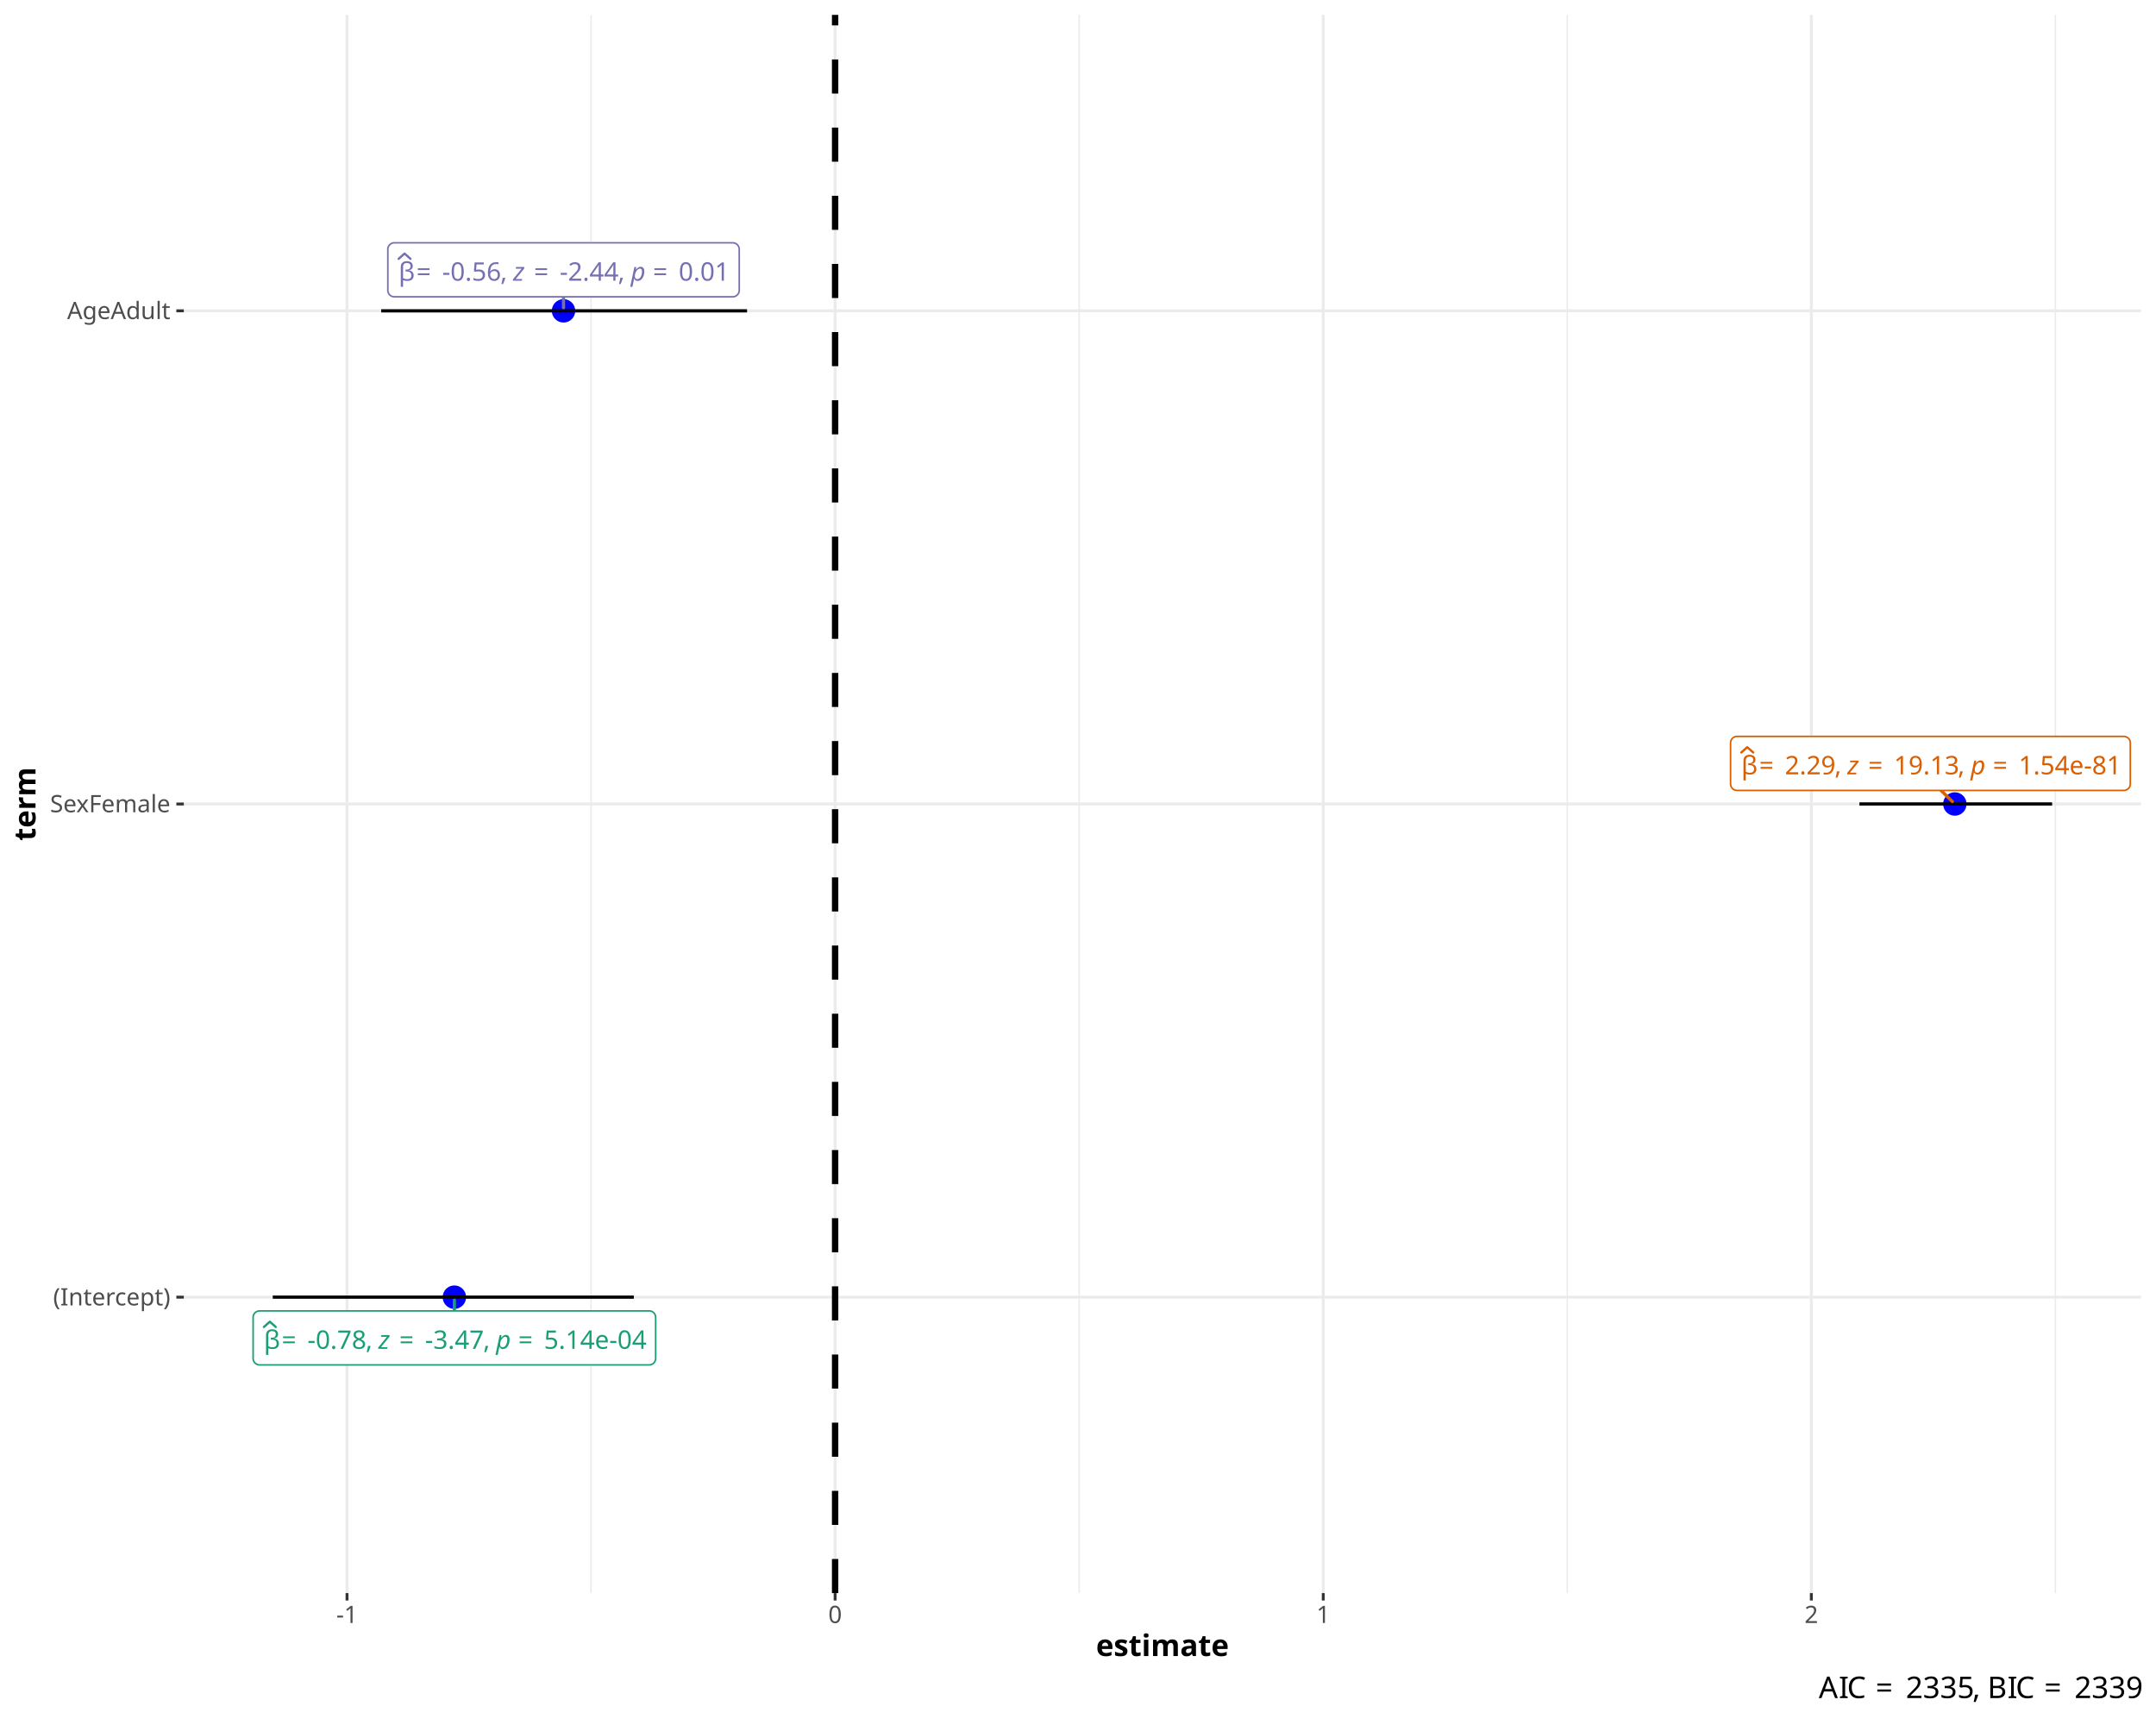
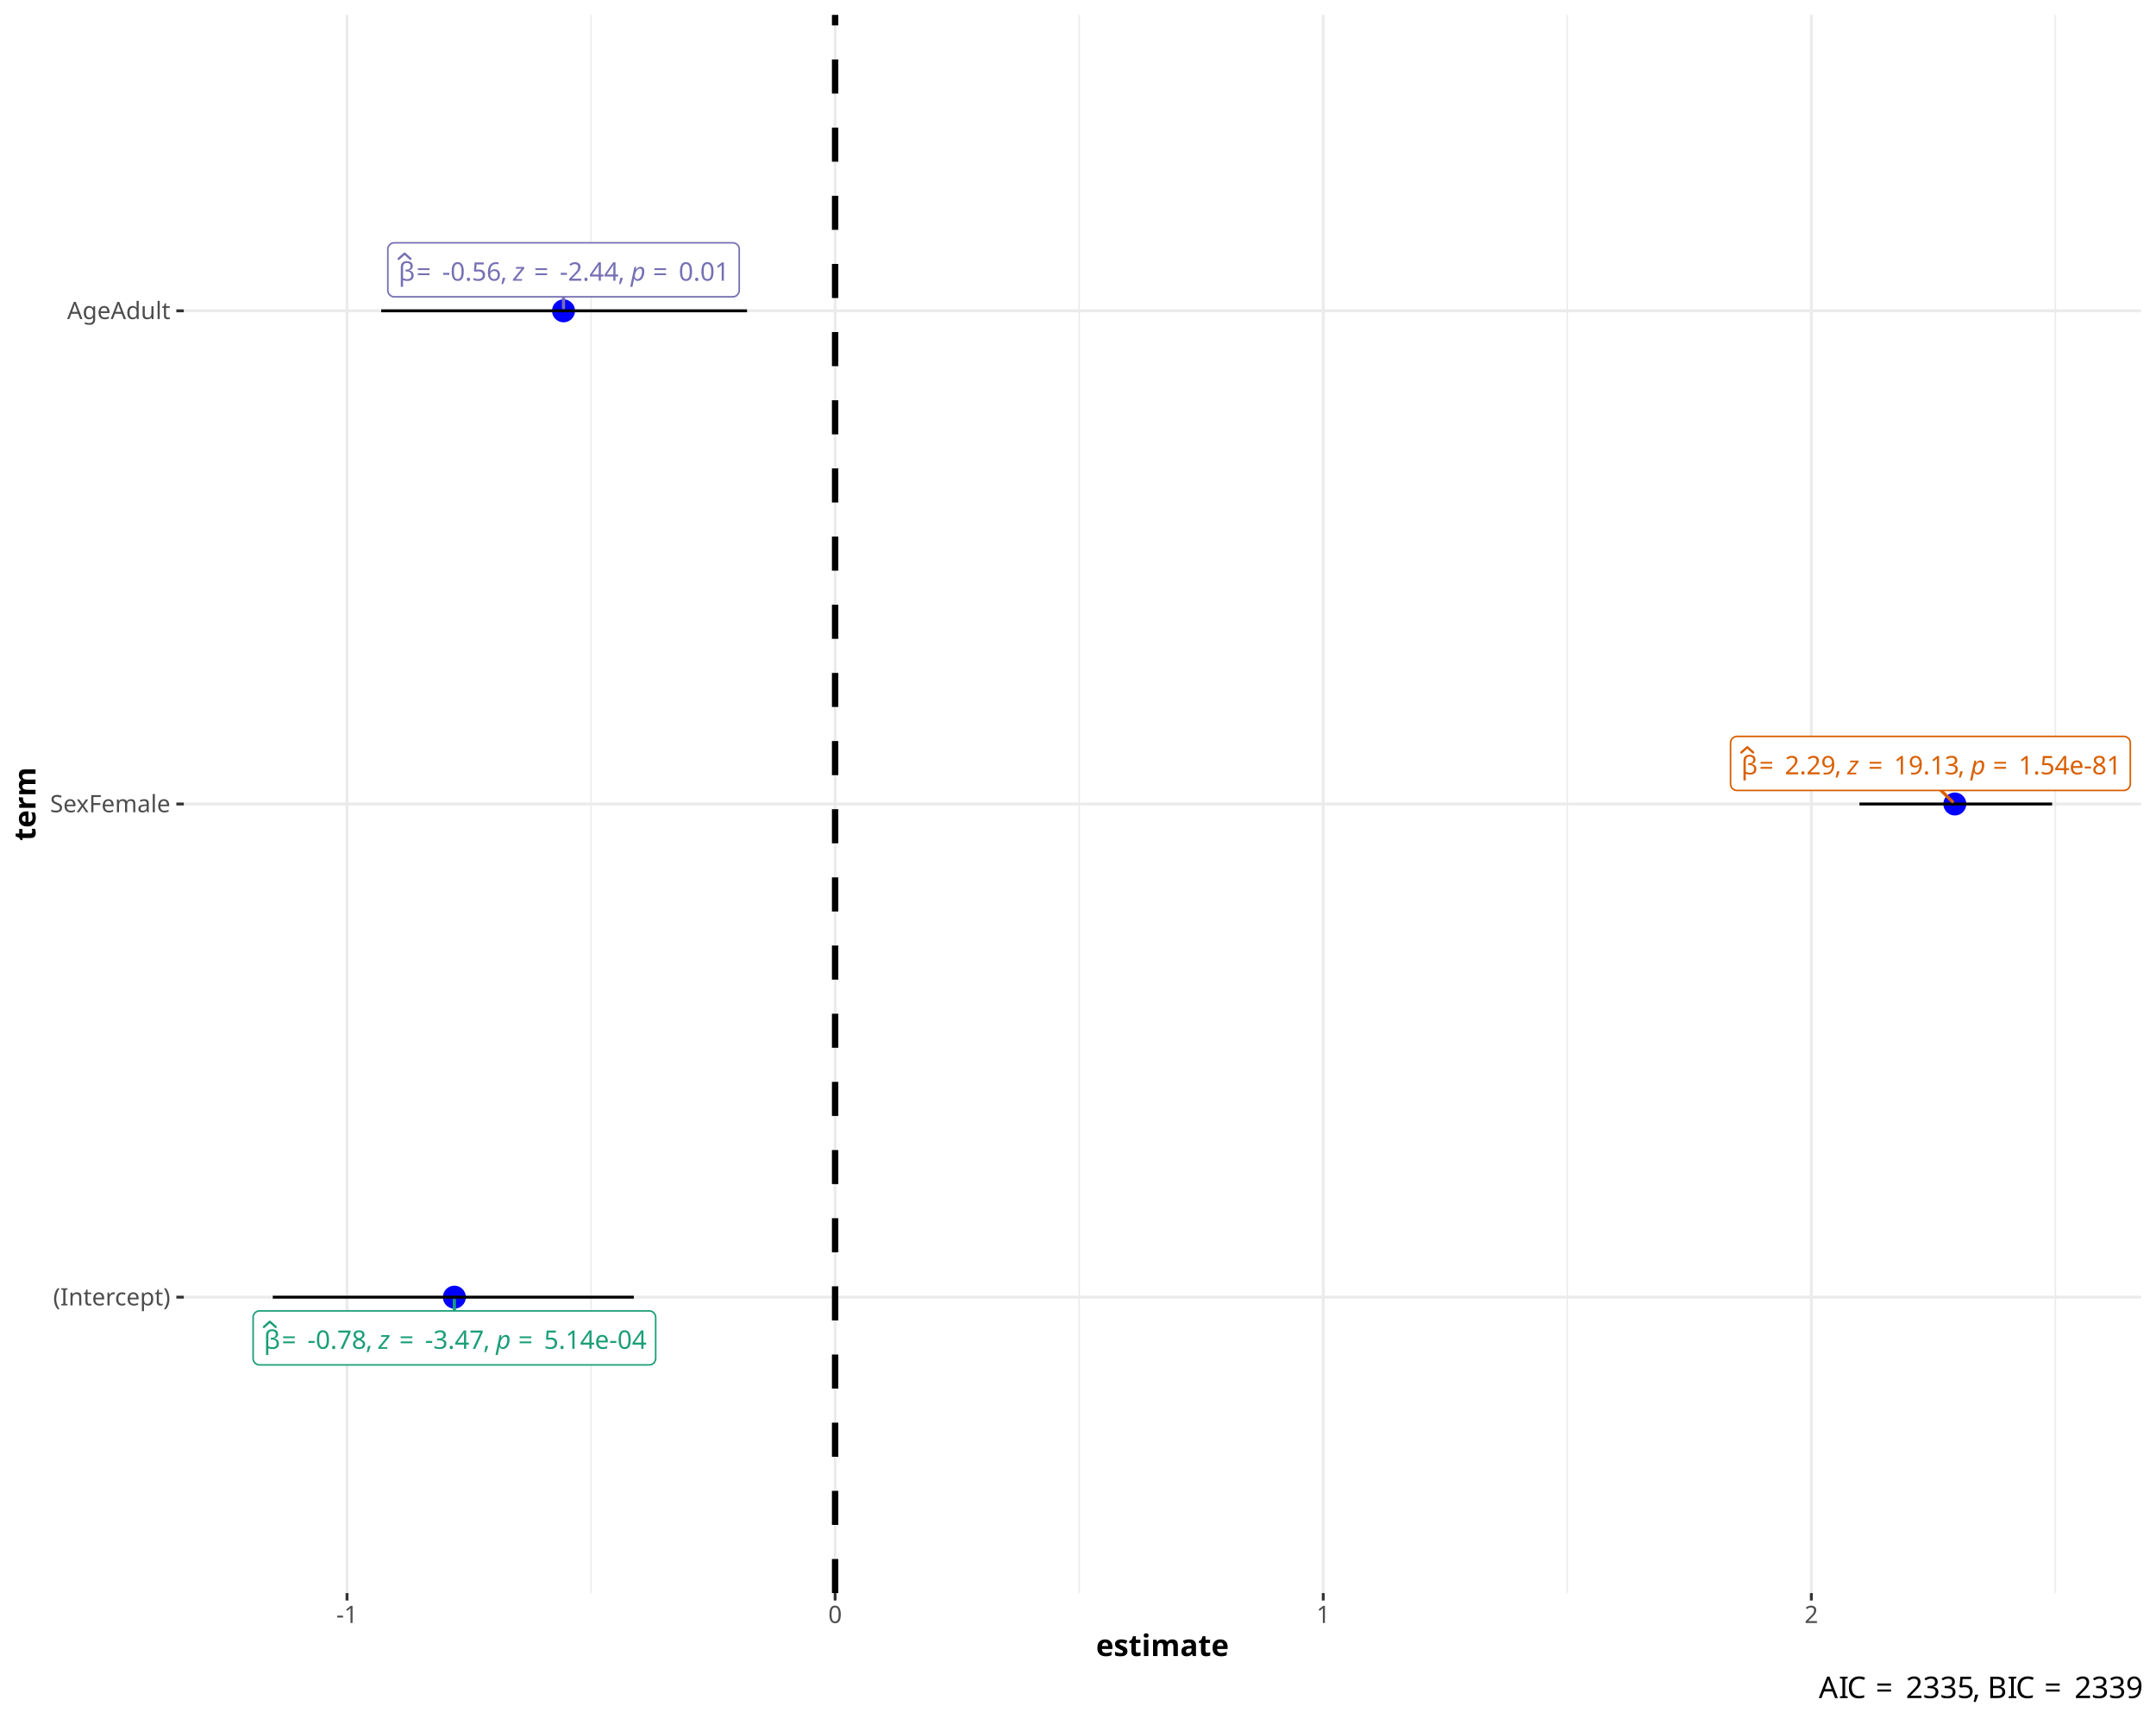
<svg xmlns="http://www.w3.org/2000/svg" class="svglite" data-engine-version="2.0" width="720.00pt" height="576.00pt" viewBox="0 0 720.00 576.00">
  <defs>
    <style type="text/css">
    .svglite line, .svglite polyline, .svglite polygon, .svglite path, .svglite rect, .svglite circle {
      fill: none;
      stroke: #000000;
      stroke-linecap: round;
      stroke-linejoin: round;
      stroke-miterlimit: 10.00;
    }
  </style>
  </defs>
  <rect width="100%" height="100%" style="stroke: none; fill: #FFFFFF;" />
  <defs>
    <clipPath id="cpMC4wMHw3MjAuMDB8MC4wMHw1NzYuMDA=">
      <rect x="0.00" y="0.00" width="720.00" height="576.00" />
    </clipPath>
  </defs>
  <g clip-path="url(#cpMC4wMHw3MjAuMDB8MC4wMHw1NzYuMDA=)">
    <rect x="0.00" y="0.00" width="720.00" height="576.00" style="stroke-width: 0.97; stroke: #FFFFFF; fill: #FFFFFF;" />
  </g>
  <defs>
    <clipPath id="cpNjEuMzh8NzE1LjAyfDQuOTh8NTMxLjk1">
      <rect x="61.38" y="4.98" width="653.64" height="526.97" />
    </clipPath>
  </defs>
  <g clip-path="url(#cpNjEuMzh8NzE1LjAyfDQuOTh8NTMxLjk1)">
    <rect x="61.38" y="4.98" width="653.64" height="526.97" style="stroke-width: 0.97; stroke: none; fill: #FFFFFF;" />
    <polyline points="197.39,531.95 197.39,4.98 " style="stroke-width: 0.48; stroke: #EBEBEB; stroke-linecap: butt;" />
    <polyline points="360.40,531.95 360.40,4.98 " style="stroke-width: 0.48; stroke: #EBEBEB; stroke-linecap: butt;" />
    <polyline points="523.40,531.95 523.40,4.98 " style="stroke-width: 0.48; stroke: #EBEBEB; stroke-linecap: butt;" />
    <polyline points="686.40,531.95 686.40,4.98 " style="stroke-width: 0.48; stroke: #EBEBEB; stroke-linecap: butt;" />
    <polyline points="61.38,433.14 715.02,433.14 " style="stroke-width: 0.97; stroke: #EBEBEB; stroke-linecap: butt;" />
    <polyline points="61.38,268.46 715.02,268.46 " style="stroke-width: 0.97; stroke: #EBEBEB; stroke-linecap: butt;" />
    <polyline points="61.38,103.79 715.02,103.79 " style="stroke-width: 0.97; stroke: #EBEBEB; stroke-linecap: butt;" />
    <polyline points="115.89,531.95 115.89,4.98 " style="stroke-width: 0.97; stroke: #EBEBEB; stroke-linecap: butt;" />
    <polyline points="278.89,531.95 278.89,4.98 " style="stroke-width: 0.97; stroke: #EBEBEB; stroke-linecap: butt;" />
    <polyline points="441.90,531.95 441.90,4.98 " style="stroke-width: 0.97; stroke: #EBEBEB; stroke-linecap: butt;" />
    <polyline points="604.90,531.95 604.90,4.98 " style="stroke-width: 0.97; stroke: #EBEBEB; stroke-linecap: butt;" />
-     <circle cx="151.74" cy="433.14" r="3.56" style="stroke-width: 0.71; stroke: #0000FF; fill: #0000FF;" />
-     <circle cx="652.82" cy="268.46" r="3.56" style="stroke-width: 0.71; stroke: #0000FF; fill: #0000FF;" />
-     <circle cx="188.19" cy="103.79" r="3.56" style="stroke-width: 0.71; stroke: #0000FF; fill: #0000FF;" />
-     <polyline points="211.67,433.14 211.67,433.14 " style="stroke-width: 1.07; stroke-linecap: butt;" />
-     <polyline points="211.67,433.14 91.09,433.14 " style="stroke-width: 1.07; stroke-linecap: butt;" />
-     <polyline points="91.09,433.14 91.09,433.14 " style="stroke-width: 1.07; stroke-linecap: butt;" />
-     <polyline points="685.31,268.46 685.31,268.46 " style="stroke-width: 1.07; stroke-linecap: butt;" />
-     <polyline points="685.31,268.46 620.96,268.46 " style="stroke-width: 1.07; stroke-linecap: butt;" />
-     <polyline points="620.96,268.46 620.96,268.46 " style="stroke-width: 1.07; stroke-linecap: butt;" />
-     <polyline points="249.48,103.79 249.48,103.79 " style="stroke-width: 1.07; stroke-linecap: butt;" />
-     <polyline points="249.48,103.79 127.30,103.79 " style="stroke-width: 1.07; stroke-linecap: butt;" />
-     <polyline points="127.30,103.79 127.30,103.79 " style="stroke-width: 1.07; stroke-linecap: butt;" />
+     <circle cx="151.74" cy="433.14" r="3.52" style="stroke-width: 0.64; stroke: #0000FF; fill: #0000FF;" />
+     <circle cx="652.82" cy="268.46" r="3.52" style="stroke-width: 0.64; stroke: #0000FF; fill: #0000FF;" />
+     <circle cx="188.19" cy="103.79" r="3.52" style="stroke-width: 0.64; stroke: #0000FF; fill: #0000FF;" />
+     <polyline points="211.67,433.14 211.67,433.14 " style="stroke-width: 0.97; stroke-linecap: butt;" />
+     <polyline points="211.67,433.14 91.09,433.14 " style="stroke-width: 0.97; stroke-linecap: butt;" />
+     <polyline points="91.09,433.14 91.09,433.14 " style="stroke-width: 0.97; stroke-linecap: butt;" />
+     <polyline points="685.31,268.46 685.31,268.46 " style="stroke-width: 0.97; stroke-linecap: butt;" />
+     <polyline points="685.31,268.46 620.96,268.46 " style="stroke-width: 0.97; stroke-linecap: butt;" />
+     <polyline points="620.96,268.46 620.96,268.46 " style="stroke-width: 0.97; stroke-linecap: butt;" />
+     <polyline points="249.48,103.79 249.48,103.79 " style="stroke-width: 0.97; stroke-linecap: butt;" />
+     <polyline points="249.48,103.79 127.30,103.79 " style="stroke-width: 0.97; stroke-linecap: butt;" />
+     <polyline points="127.30,103.79 127.30,103.79 " style="stroke-width: 0.97; stroke-linecap: butt;" />
    <line x1="278.89" y1="531.95" x2="278.89" y2="4.98" style="stroke-width: 2.13; stroke-dasharray: 11.38,11.38; stroke-linecap: butt;" />
    <line x1="151.74" y1="437.73" x2="151.74" y2="434.18" style="stroke-width: 1.07; stroke: #1B9E77;" />
    <line x1="648.20" y1="263.93" x2="652.00" y2="267.66" style="stroke-width: 1.07; stroke: #D95F02;" />
    <line x1="188.19" y1="99.11" x2="188.19" y2="102.75" style="stroke-width: 1.07; stroke: #7570B3;" />
    <polygon points="86.69,455.76 216.80,455.76 216.72,455.76 217.06,455.74 217.40,455.68 217.73,455.55 218.03,455.38 218.30,455.16 218.53,454.90 218.71,454.60 218.85,454.28 218.93,453.95 218.96,453.60 218.96,453.60 218.96,439.89 218.96,439.89 218.93,439.54 218.85,439.20 218.71,438.88 218.53,438.59 218.30,438.33 218.03,438.11 217.73,437.93 217.40,437.81 217.06,437.74 216.80,437.73 86.69,437.73 86.95,437.74 86.60,437.73 86.25,437.77 85.92,437.87 85.61,438.02 85.32,438.21 85.07,438.45 84.86,438.73 84.70,439.04 84.59,439.37 84.53,439.71 84.53,439.89 84.53,453.60 84.53,453.43 84.53,453.77 84.59,454.12 84.70,454.45 84.86,454.76 85.07,455.03 85.32,455.27 85.61,455.47 85.92,455.62 86.25,455.72 86.60,455.76 " style="stroke-width: 0.53; stroke: #1B9E77; fill: #FFFFFF;" />
    <text x="88.13" y="450.39" style="font-size: 8.54px; fill: #1B9E77; font-family: sans;" textLength="3.96px" lengthAdjust="spacingAndGlyphs">β</text>
    <polyline points="88.13,443.09 90.11,441.33 92.09,443.09 " style="stroke-width: 0.75; stroke: #1B9E77;" />
    <text x="94.06" y="450.39" style="font-size: 8.54px; fill: #1B9E77; font-family: sans;" textLength="6.63px" lengthAdjust="spacingAndGlyphs">=</text>
    <text x="102.66" y="450.39" style="font-size: 8.54px; fill: #1B9E77; font-family: sans;" textLength="19.46px" lengthAdjust="spacingAndGlyphs">-0.78</text>
    <text x="122.12" y="450.39" style="font-size: 8.54px; fill: #1B9E77; font-family: sans;" textLength="2.14px" lengthAdjust="spacingAndGlyphs">,</text>
    <text x="124.26" y="450.39" style="font-size: 8.54px; fill: #1B9E77; font-family: sans;" textLength="2.14px" lengthAdjust="spacingAndGlyphs"> </text>
    <text x="126.39" y="450.39" style="font-size: 8.54px; font-style: italic; fill: #1B9E77; font-family: sans;" textLength="4.27px" lengthAdjust="spacingAndGlyphs">z</text>
    <text x="133.32" y="450.39" style="font-size: 8.54px; fill: #1B9E77; font-family: sans;" textLength="6.63px" lengthAdjust="spacingAndGlyphs">=</text>
    <text x="141.92" y="450.39" style="font-size: 8.54px; fill: #1B9E77; font-family: sans;" textLength="19.46px" lengthAdjust="spacingAndGlyphs">-3.47</text>
    <text x="161.38" y="450.39" style="font-size: 8.54px; fill: #1B9E77; font-family: sans;" textLength="2.14px" lengthAdjust="spacingAndGlyphs">,</text>
    <text x="163.51" y="450.39" style="font-size: 8.54px; fill: #1B9E77; font-family: sans;" textLength="2.14px" lengthAdjust="spacingAndGlyphs"> </text>
    <text x="165.65" y="450.39" style="font-size: 8.54px; font-style: italic; fill: #1B9E77; font-family: sans;" textLength="4.75px" lengthAdjust="spacingAndGlyphs">p</text>
    <text x="173.06" y="450.39" style="font-size: 8.54px; fill: #1B9E77; font-family: sans;" textLength="6.63px" lengthAdjust="spacingAndGlyphs">=</text>
    <text x="181.66" y="450.39" style="font-size: 8.54px; fill: #1B9E77; font-family: sans;" textLength="33.70px" lengthAdjust="spacingAndGlyphs">5.14e-04</text>
    <polygon points="580.08,263.93 709.26,263.93 709.17,263.93 709.52,263.92 709.86,263.85 710.18,263.72 710.49,263.55 710.75,263.33 710.99,263.07 711.17,262.78 711.31,262.46 711.39,262.12 711.42,261.77 711.42,261.77 711.42,248.06 711.42,248.06 711.39,247.71 711.31,247.37 711.17,247.05 710.99,246.76 710.75,246.50 710.49,246.28 710.18,246.11 709.86,245.98 709.52,245.91 709.26,245.90 580.08,245.90 580.34,245.91 579.99,245.90 579.65,245.94 579.31,246.04 579.00,246.19 578.71,246.38 578.46,246.63 578.25,246.90 578.09,247.21 577.98,247.54 577.93,247.88 577.92,248.06 577.92,261.77 577.93,261.60 577.93,261.95 577.98,262.29 578.09,262.62 578.25,262.93 578.46,263.20 578.71,263.45 579.00,263.64 579.31,263.79 579.65,263.89 579.99,263.93 " style="stroke-width: 0.53; stroke: #D95F02; fill: #FFFFFF;" />
    <text x="581.52" y="258.56" style="font-size: 8.54px; fill: #D95F02; font-family: sans;" textLength="3.96px" lengthAdjust="spacingAndGlyphs">β</text>
    <polyline points="581.52,251.26 583.50,249.50 585.48,251.26 " style="stroke-width: 0.75; stroke: #D95F02;" />
    <text x="587.45" y="258.56" style="font-size: 8.54px; fill: #D95F02; font-family: sans;" textLength="6.63px" lengthAdjust="spacingAndGlyphs">=</text>
    <text x="596.06" y="258.56" style="font-size: 8.54px; fill: #D95F02; font-family: sans;" textLength="16.61px" lengthAdjust="spacingAndGlyphs">2.29</text>
    <text x="612.67" y="258.56" style="font-size: 8.54px; fill: #D95F02; font-family: sans;" textLength="2.14px" lengthAdjust="spacingAndGlyphs">,</text>
    <text x="614.81" y="258.56" style="font-size: 8.54px; fill: #D95F02; font-family: sans;" textLength="2.14px" lengthAdjust="spacingAndGlyphs"> </text>
    <text x="616.94" y="258.56" style="font-size: 8.54px; font-style: italic; fill: #D95F02; font-family: sans;" textLength="4.27px" lengthAdjust="spacingAndGlyphs">z</text>
    <text x="623.87" y="258.56" style="font-size: 8.54px; fill: #D95F02; font-family: sans;" textLength="6.63px" lengthAdjust="spacingAndGlyphs">=</text>
    <text x="632.47" y="258.56" style="font-size: 8.54px; fill: #D95F02; font-family: sans;" textLength="21.36px" lengthAdjust="spacingAndGlyphs">19.13</text>
    <text x="653.83" y="258.56" style="font-size: 8.54px; fill: #D95F02; font-family: sans;" textLength="2.14px" lengthAdjust="spacingAndGlyphs">,</text>
    <text x="655.97" y="258.56" style="font-size: 8.54px; fill: #D95F02; font-family: sans;" textLength="2.14px" lengthAdjust="spacingAndGlyphs"> </text>
    <text x="658.10" y="258.56" style="font-size: 8.54px; font-style: italic; fill: #D95F02; font-family: sans;" textLength="4.75px" lengthAdjust="spacingAndGlyphs">p</text>
    <text x="665.52" y="258.56" style="font-size: 8.54px; fill: #D95F02; font-family: sans;" textLength="6.63px" lengthAdjust="spacingAndGlyphs">=</text>
    <text x="674.12" y="258.56" style="font-size: 8.54px; fill: #D95F02; font-family: sans;" textLength="33.70px" lengthAdjust="spacingAndGlyphs">1.54e-81</text>
    <polygon points="131.68,99.11 244.71,99.11 244.62,99.10 244.97,99.09 245.31,99.02 245.63,98.90 245.93,98.72 246.20,98.50 246.43,98.24 246.62,97.95 246.76,97.63 246.84,97.29 246.87,96.95 246.87,96.95 246.87,83.23 246.87,83.23 246.84,82.88 246.76,82.55 246.62,82.23 246.43,81.93 246.20,81.67 245.93,81.45 245.63,81.28 245.31,81.16 244.97,81.09 244.71,81.07 131.68,81.07 131.94,81.09 131.59,81.07 131.25,81.11 130.91,81.21 130.60,81.36 130.31,81.56 130.06,81.80 129.85,82.08 129.69,82.38 129.58,82.71 129.52,83.06 129.52,83.23 129.52,96.95 129.52,96.77 129.52,97.12 129.58,97.46 129.69,97.79 129.85,98.10 130.06,98.38 130.31,98.62 130.60,98.82 130.91,98.97 131.25,99.06 131.59,99.10 " style="stroke-width: 0.53; stroke: #7570B3; fill: #FFFFFF;" />
    <text x="133.12" y="93.73" style="font-size: 8.54px; fill: #7570B3; font-family: sans;" textLength="3.96px" lengthAdjust="spacingAndGlyphs">β</text>
    <polyline points="133.12,86.43 135.10,84.67 137.08,86.43 " style="stroke-width: 0.75; stroke: #7570B3;" />
    <text x="139.05" y="93.73" style="font-size: 8.54px; fill: #7570B3; font-family: sans;" textLength="6.63px" lengthAdjust="spacingAndGlyphs">=</text>
    <text x="147.66" y="93.73" style="font-size: 8.54px; fill: #7570B3; font-family: sans;" textLength="19.46px" lengthAdjust="spacingAndGlyphs">-0.56</text>
    <text x="167.11" y="93.73" style="font-size: 8.54px; fill: #7570B3; font-family: sans;" textLength="2.14px" lengthAdjust="spacingAndGlyphs">,</text>
    <text x="169.25" y="93.73" style="font-size: 8.54px; fill: #7570B3; font-family: sans;" textLength="2.14px" lengthAdjust="spacingAndGlyphs"> </text>
    <text x="171.38" y="93.73" style="font-size: 8.54px; font-style: italic; fill: #7570B3; font-family: sans;" textLength="4.27px" lengthAdjust="spacingAndGlyphs">z</text>
    <text x="178.31" y="93.73" style="font-size: 8.54px; fill: #7570B3; font-family: sans;" textLength="6.63px" lengthAdjust="spacingAndGlyphs">=</text>
    <text x="186.91" y="93.73" style="font-size: 8.54px; fill: #7570B3; font-family: sans;" textLength="19.46px" lengthAdjust="spacingAndGlyphs">-2.44</text>
    <text x="206.37" y="93.73" style="font-size: 8.54px; fill: #7570B3; font-family: sans;" textLength="2.14px" lengthAdjust="spacingAndGlyphs">,</text>
    <text x="208.50" y="93.73" style="font-size: 8.54px; fill: #7570B3; font-family: sans;" textLength="2.14px" lengthAdjust="spacingAndGlyphs"> </text>
    <text x="210.64" y="93.73" style="font-size: 8.54px; font-style: italic; fill: #7570B3; font-family: sans;" textLength="4.75px" lengthAdjust="spacingAndGlyphs">p</text>
    <text x="218.05" y="93.73" style="font-size: 8.54px; fill: #7570B3; font-family: sans;" textLength="6.63px" lengthAdjust="spacingAndGlyphs">=</text>
    <text x="226.65" y="93.73" style="font-size: 8.54px; fill: #7570B3; font-family: sans;" textLength="16.61px" lengthAdjust="spacingAndGlyphs">0.01</text>
  </g>
  <g clip-path="url(#cpMC4wMHw3MjAuMDB8MC4wMHw1NzYuMDA=)">
    <text x="56.90" y="435.89" text-anchor="end" style="font-size: 8.00px; fill: #4D4D4D; font-family: sans;" textLength="36.46px" lengthAdjust="spacingAndGlyphs">(Intercept)</text>
    <text x="56.90" y="271.22" text-anchor="end" style="font-size: 8.00px; fill: #4D4D4D; font-family: sans;" textLength="40.47px" lengthAdjust="spacingAndGlyphs">SexFemale</text>
    <text x="56.90" y="106.54" text-anchor="end" style="font-size: 8.00px; fill: #4D4D4D; font-family: sans;" textLength="32.47px" lengthAdjust="spacingAndGlyphs">AgeAdult</text>
    <polyline points="58.89,433.14 61.38,433.14 " style="stroke-width: 0.97; stroke: #333333; stroke-linecap: butt;" />
    <polyline points="58.89,268.46 61.38,268.46 " style="stroke-width: 0.97; stroke: #333333; stroke-linecap: butt;" />
    <polyline points="58.89,103.79 61.38,103.79 " style="stroke-width: 0.97; stroke: #333333; stroke-linecap: butt;" />
    <polyline points="115.89,534.44 115.89,531.95 " style="stroke-width: 0.97; stroke: #333333; stroke-linecap: butt;" />
    <polyline points="278.89,534.44 278.89,531.95 " style="stroke-width: 0.97; stroke: #333333; stroke-linecap: butt;" />
    <polyline points="441.90,534.44 441.90,531.95 " style="stroke-width: 0.97; stroke: #333333; stroke-linecap: butt;" />
    <polyline points="604.90,534.44 604.90,531.95 " style="stroke-width: 0.97; stroke: #333333; stroke-linecap: butt;" />
    <text x="115.89" y="541.94" text-anchor="middle" style="font-size: 8.00px; fill: #4D4D4D; font-family: sans;" textLength="7.11px" lengthAdjust="spacingAndGlyphs">-1</text>
    <text x="278.89" y="541.94" text-anchor="middle" style="font-size: 8.00px; fill: #4D4D4D; font-family: sans;" textLength="4.45px" lengthAdjust="spacingAndGlyphs">0</text>
    <text x="441.90" y="541.94" text-anchor="middle" style="font-size: 8.00px; fill: #4D4D4D; font-family: sans;" textLength="4.45px" lengthAdjust="spacingAndGlyphs">1</text>
    <text x="604.90" y="541.94" text-anchor="middle" style="font-size: 8.00px; fill: #4D4D4D; font-family: sans;" textLength="4.45px" lengthAdjust="spacingAndGlyphs">2</text>
    <text x="388.20" y="552.97" text-anchor="middle" style="font-size: 10.00px; font-weight: bold; font-family: sans;" textLength="37.80px" lengthAdjust="spacingAndGlyphs">estimate</text>
    <text transform="translate(11.86,268.46) rotate(-90)" text-anchor="middle" style="font-size: 10.00px; font-weight: bold; font-family: sans;" textLength="20.00px" lengthAdjust="spacingAndGlyphs">term</text>
    <text x="607.38" y="567.01" style="font-size: 10.00px; font-family: sans;" textLength="6.67px" lengthAdjust="spacingAndGlyphs">A</text>
    <text x="614.05" y="567.01" style="font-size: 10.00px; font-family: sans;" textLength="2.78px" lengthAdjust="spacingAndGlyphs">I</text>
    <text x="616.83" y="567.01" style="font-size: 10.00px; font-family: sans;" textLength="7.22px" lengthAdjust="spacingAndGlyphs">C</text>
    <text x="626.37" y="567.01" style="font-size: 10.00px; font-family: sans;" textLength="7.76px" lengthAdjust="spacingAndGlyphs">=</text>
    <text x="636.45" y="567.01" style="font-size: 10.00px; font-family: sans;" textLength="22.25px" lengthAdjust="spacingAndGlyphs">2335</text>
    <text x="658.70" y="567.01" style="font-size: 10.00px; font-family: sans;" textLength="2.50px" lengthAdjust="spacingAndGlyphs">,</text>
    <text x="661.20" y="567.01" style="font-size: 10.00px; font-family: sans;" textLength="2.50px" lengthAdjust="spacingAndGlyphs"> </text>
    <text x="663.70" y="567.01" style="font-size: 10.00px; font-family: sans;" textLength="6.67px" lengthAdjust="spacingAndGlyphs">B</text>
    <text x="670.37" y="567.01" style="font-size: 10.00px; font-family: sans;" textLength="2.78px" lengthAdjust="spacingAndGlyphs">I</text>
    <text x="673.15" y="567.01" style="font-size: 10.00px; font-family: sans;" textLength="7.22px" lengthAdjust="spacingAndGlyphs">C</text>
    <text x="682.69" y="567.01" style="font-size: 10.00px; font-family: sans;" textLength="7.76px" lengthAdjust="spacingAndGlyphs">=</text>
    <text x="692.77" y="567.01" style="font-size: 10.00px; font-family: sans;" textLength="22.25px" lengthAdjust="spacingAndGlyphs">2339</text>
  </g>
</svg>
